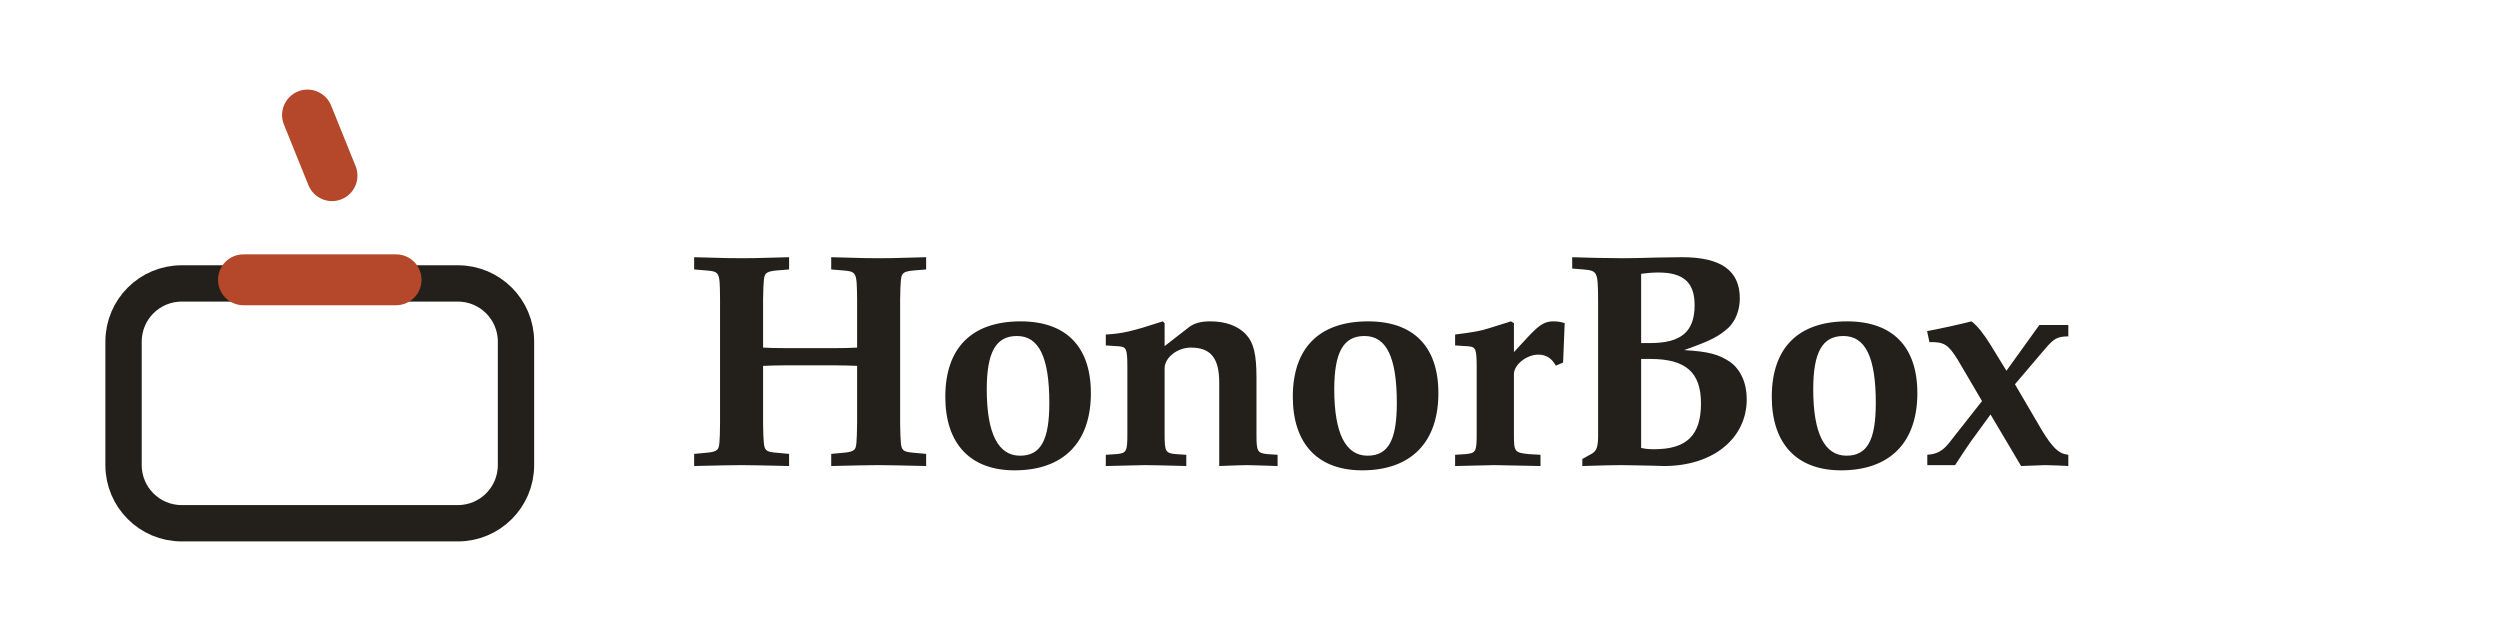
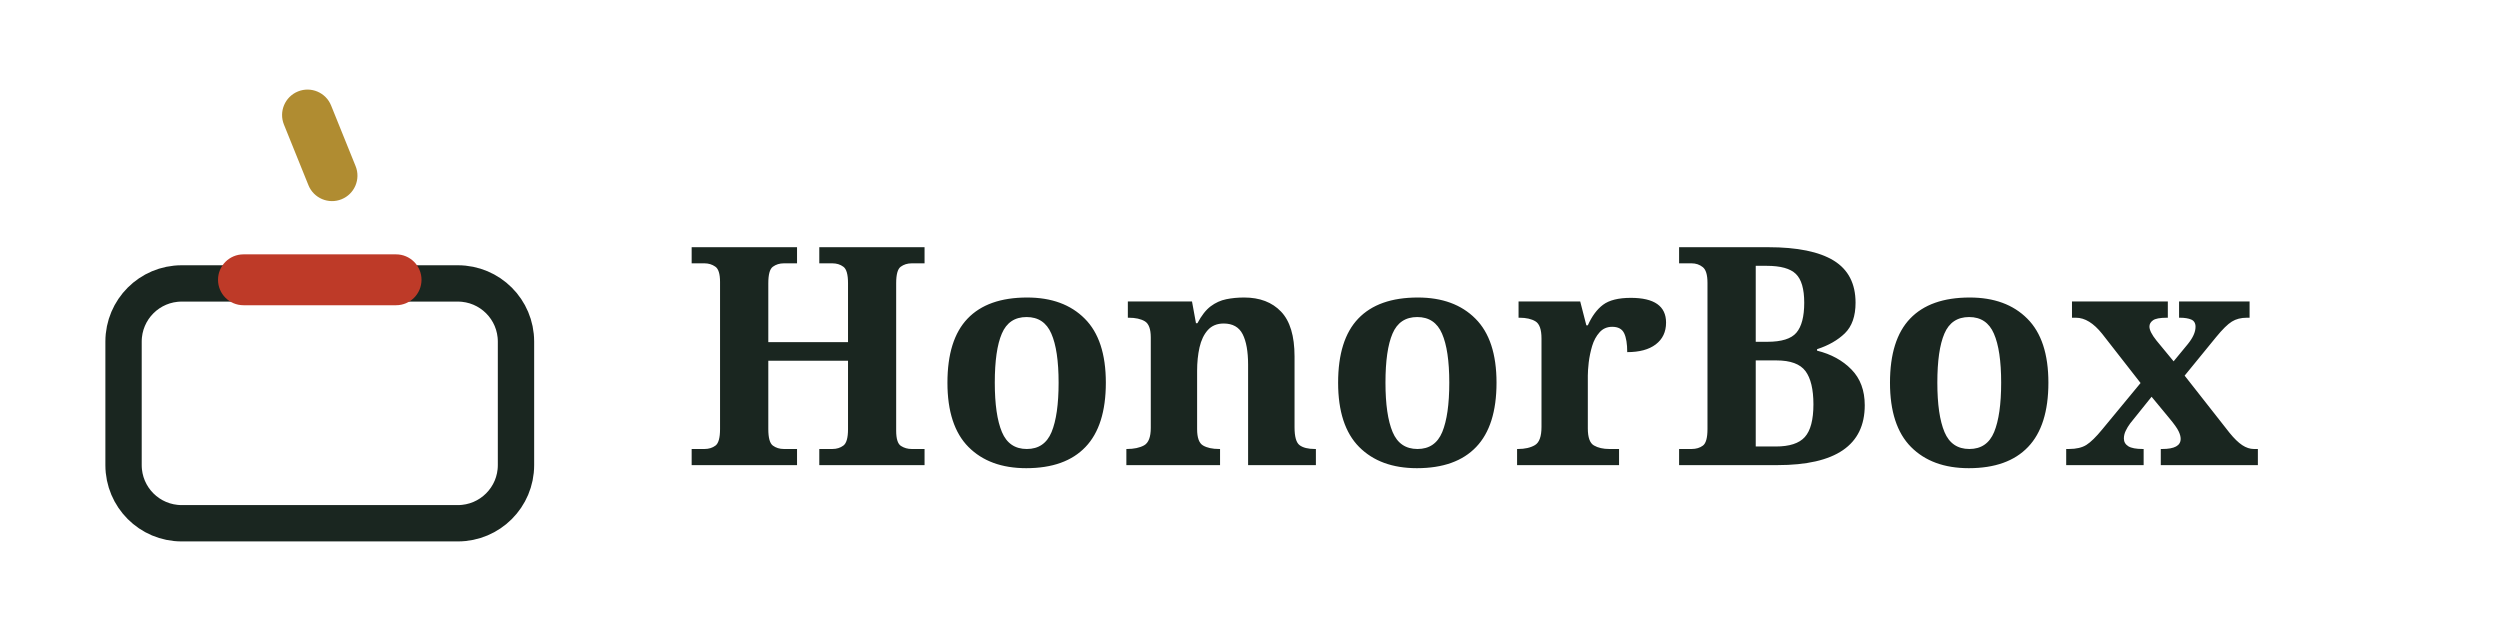
<svg xmlns="http://www.w3.org/2000/svg" viewBox="0 0 344 88" role="img" aria-label="HonorBox">
  <style>
-     .ink { stroke: #23201b; }
-     .fill-ink { fill: #23201b; }
-     .coin { fill: #b5482a; }
+     .ink { stroke: #1a2620; }
+     .fill-ink { fill: #1a2620; }
+     .slot { fill: #be3a28; }
+     .coin { fill: #b08c31; }
    @media (prefers-color-scheme: dark) {
-       .ink { stroke: #ece5d8; }
-       .fill-ink { fill: #ece5d8; }
-       .coin { fill: #d9603c; }
+       .ink { stroke: #e9ecdf; }
+       .fill-ink { fill: #e9ecdf; }
+       .slot { fill: #e15b41; }
+       .coin { fill: #c9a03b; }
    }
  </style>
  <g transform="translate(8,8)">
    <rect x="9" y="31" width="54" height="33" rx="8" fill="none" class="ink" stroke-width="5" />
-     <rect x="22" y="27" width="28" height="7" rx="3.5" class="coin" />
+     <rect x="22" y="27" width="28" height="7" rx="3.5" class="slot" />
    <rect x="-3.5" y="-8" width="7" height="16" rx="3.5" class="coin" transform="translate(36 12) rotate(-22)" />
  </g>
-   <text x="94" y="64" font-family="Iowan Old Style, Palatino Nova, Palatino, Charter, Georgia, serif" font-size="42" font-weight="700" letter-spacing="-0.6" class="fill-ink">HonorBox</text>
+   <text x="94" y="64" font-family="Besley, Rockwell, Clarendon, Georgia, serif" font-size="42" font-weight="700" letter-spacing="0" class="fill-ink">HonorBox</text>
</svg>
